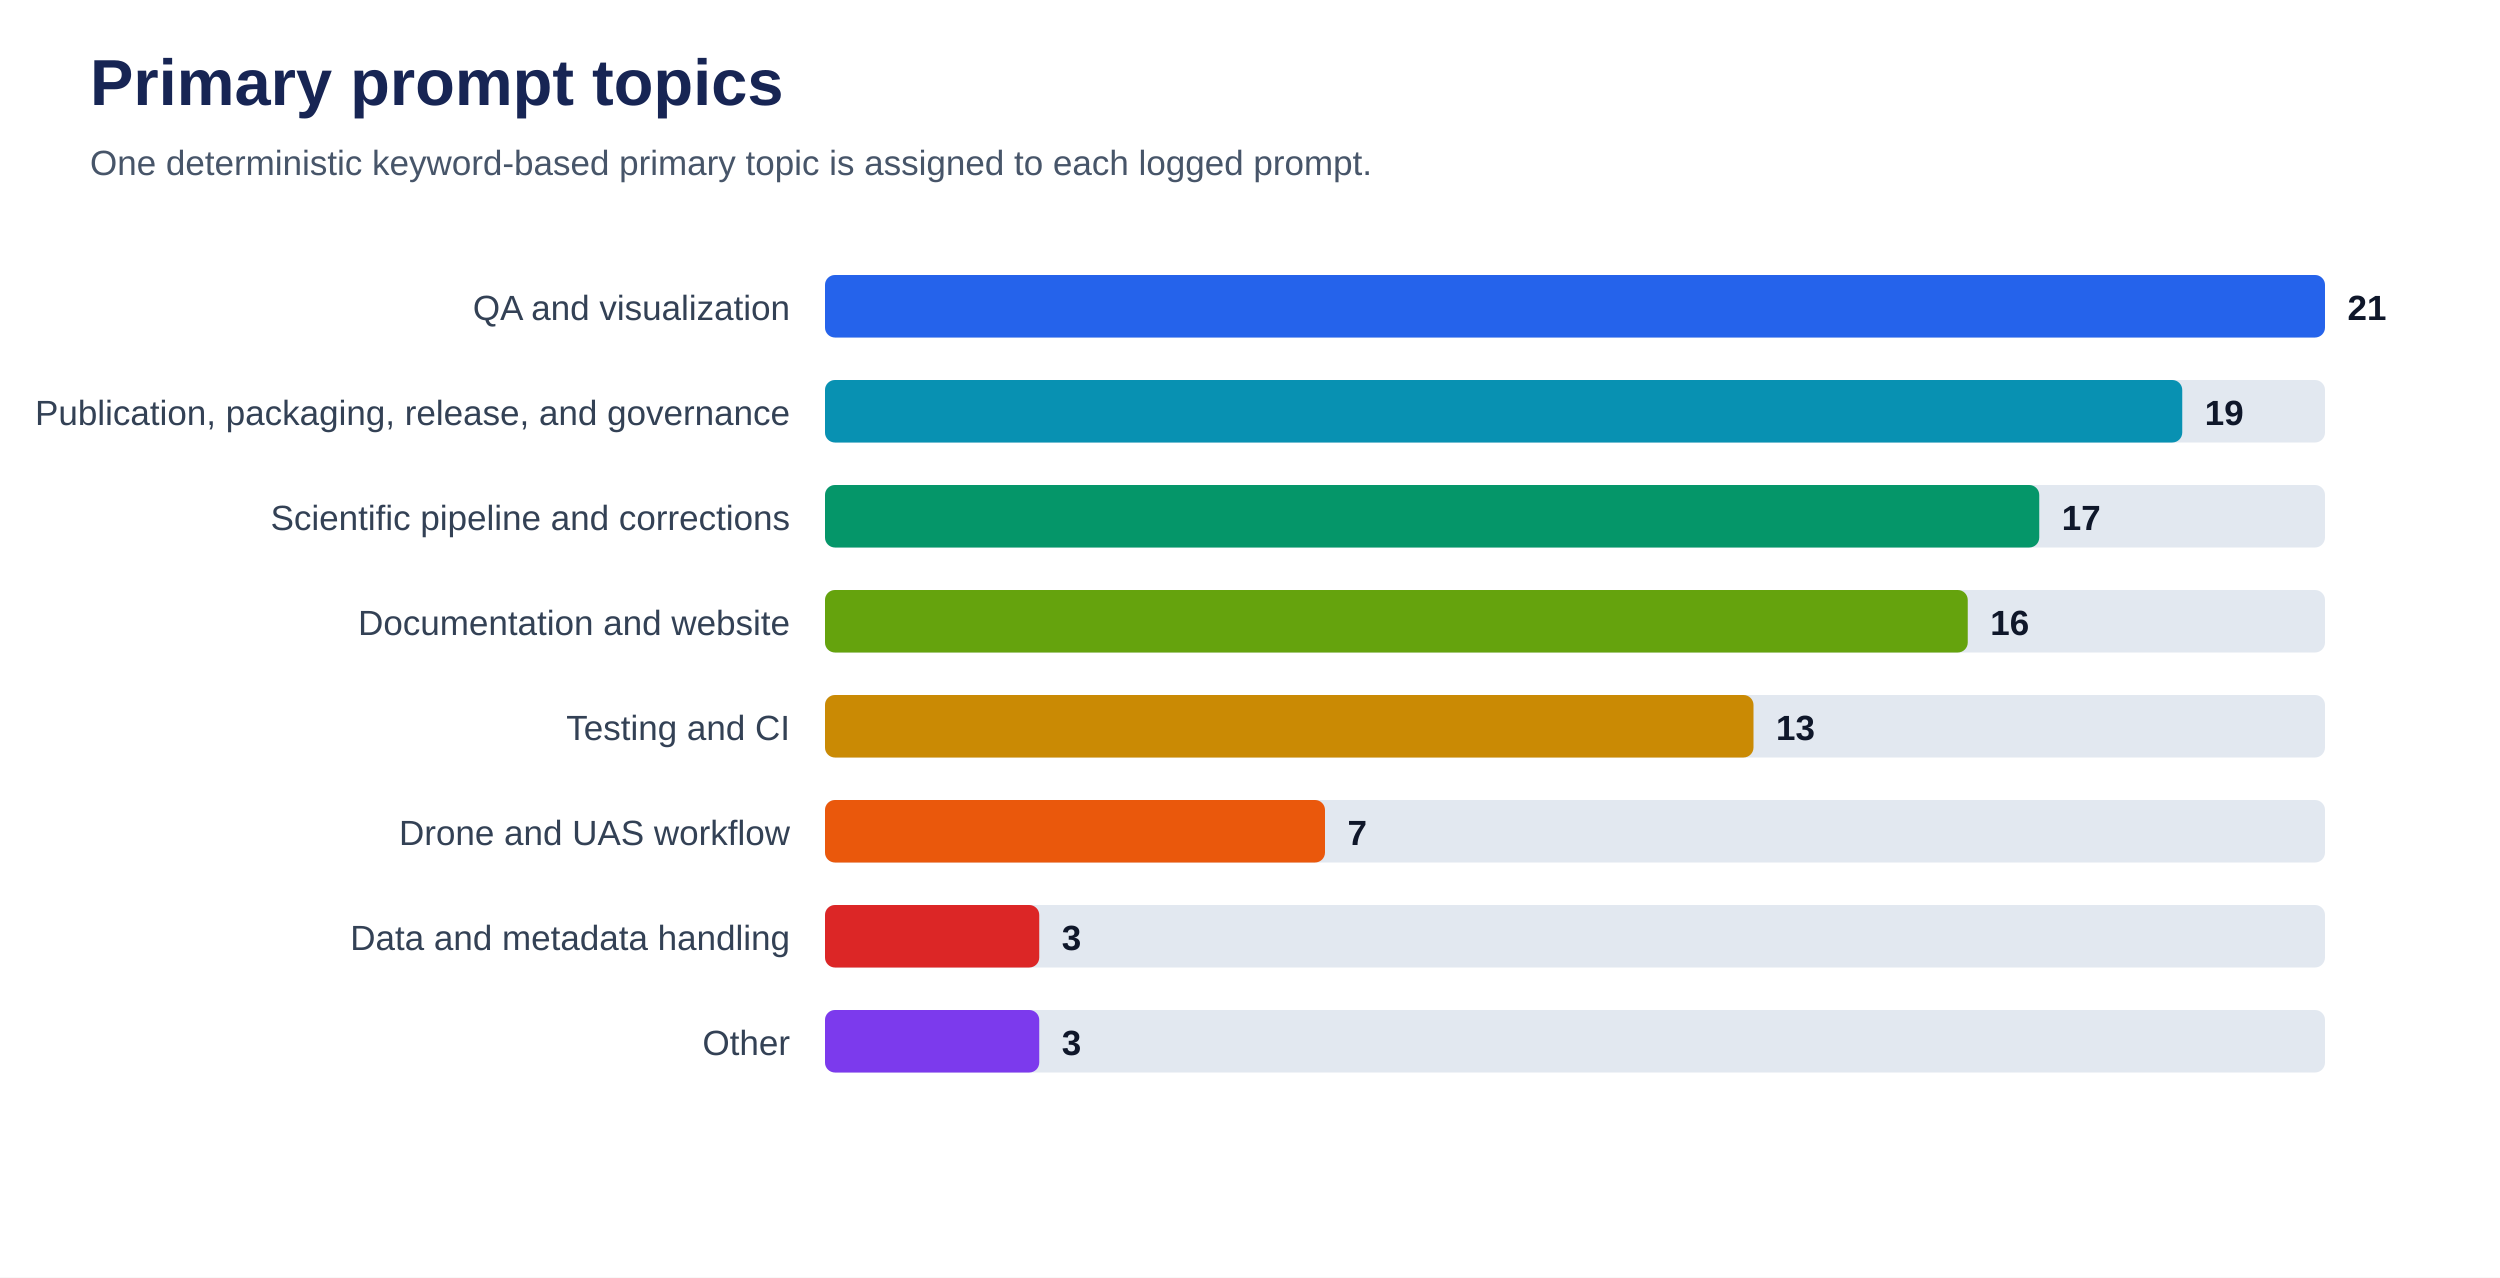
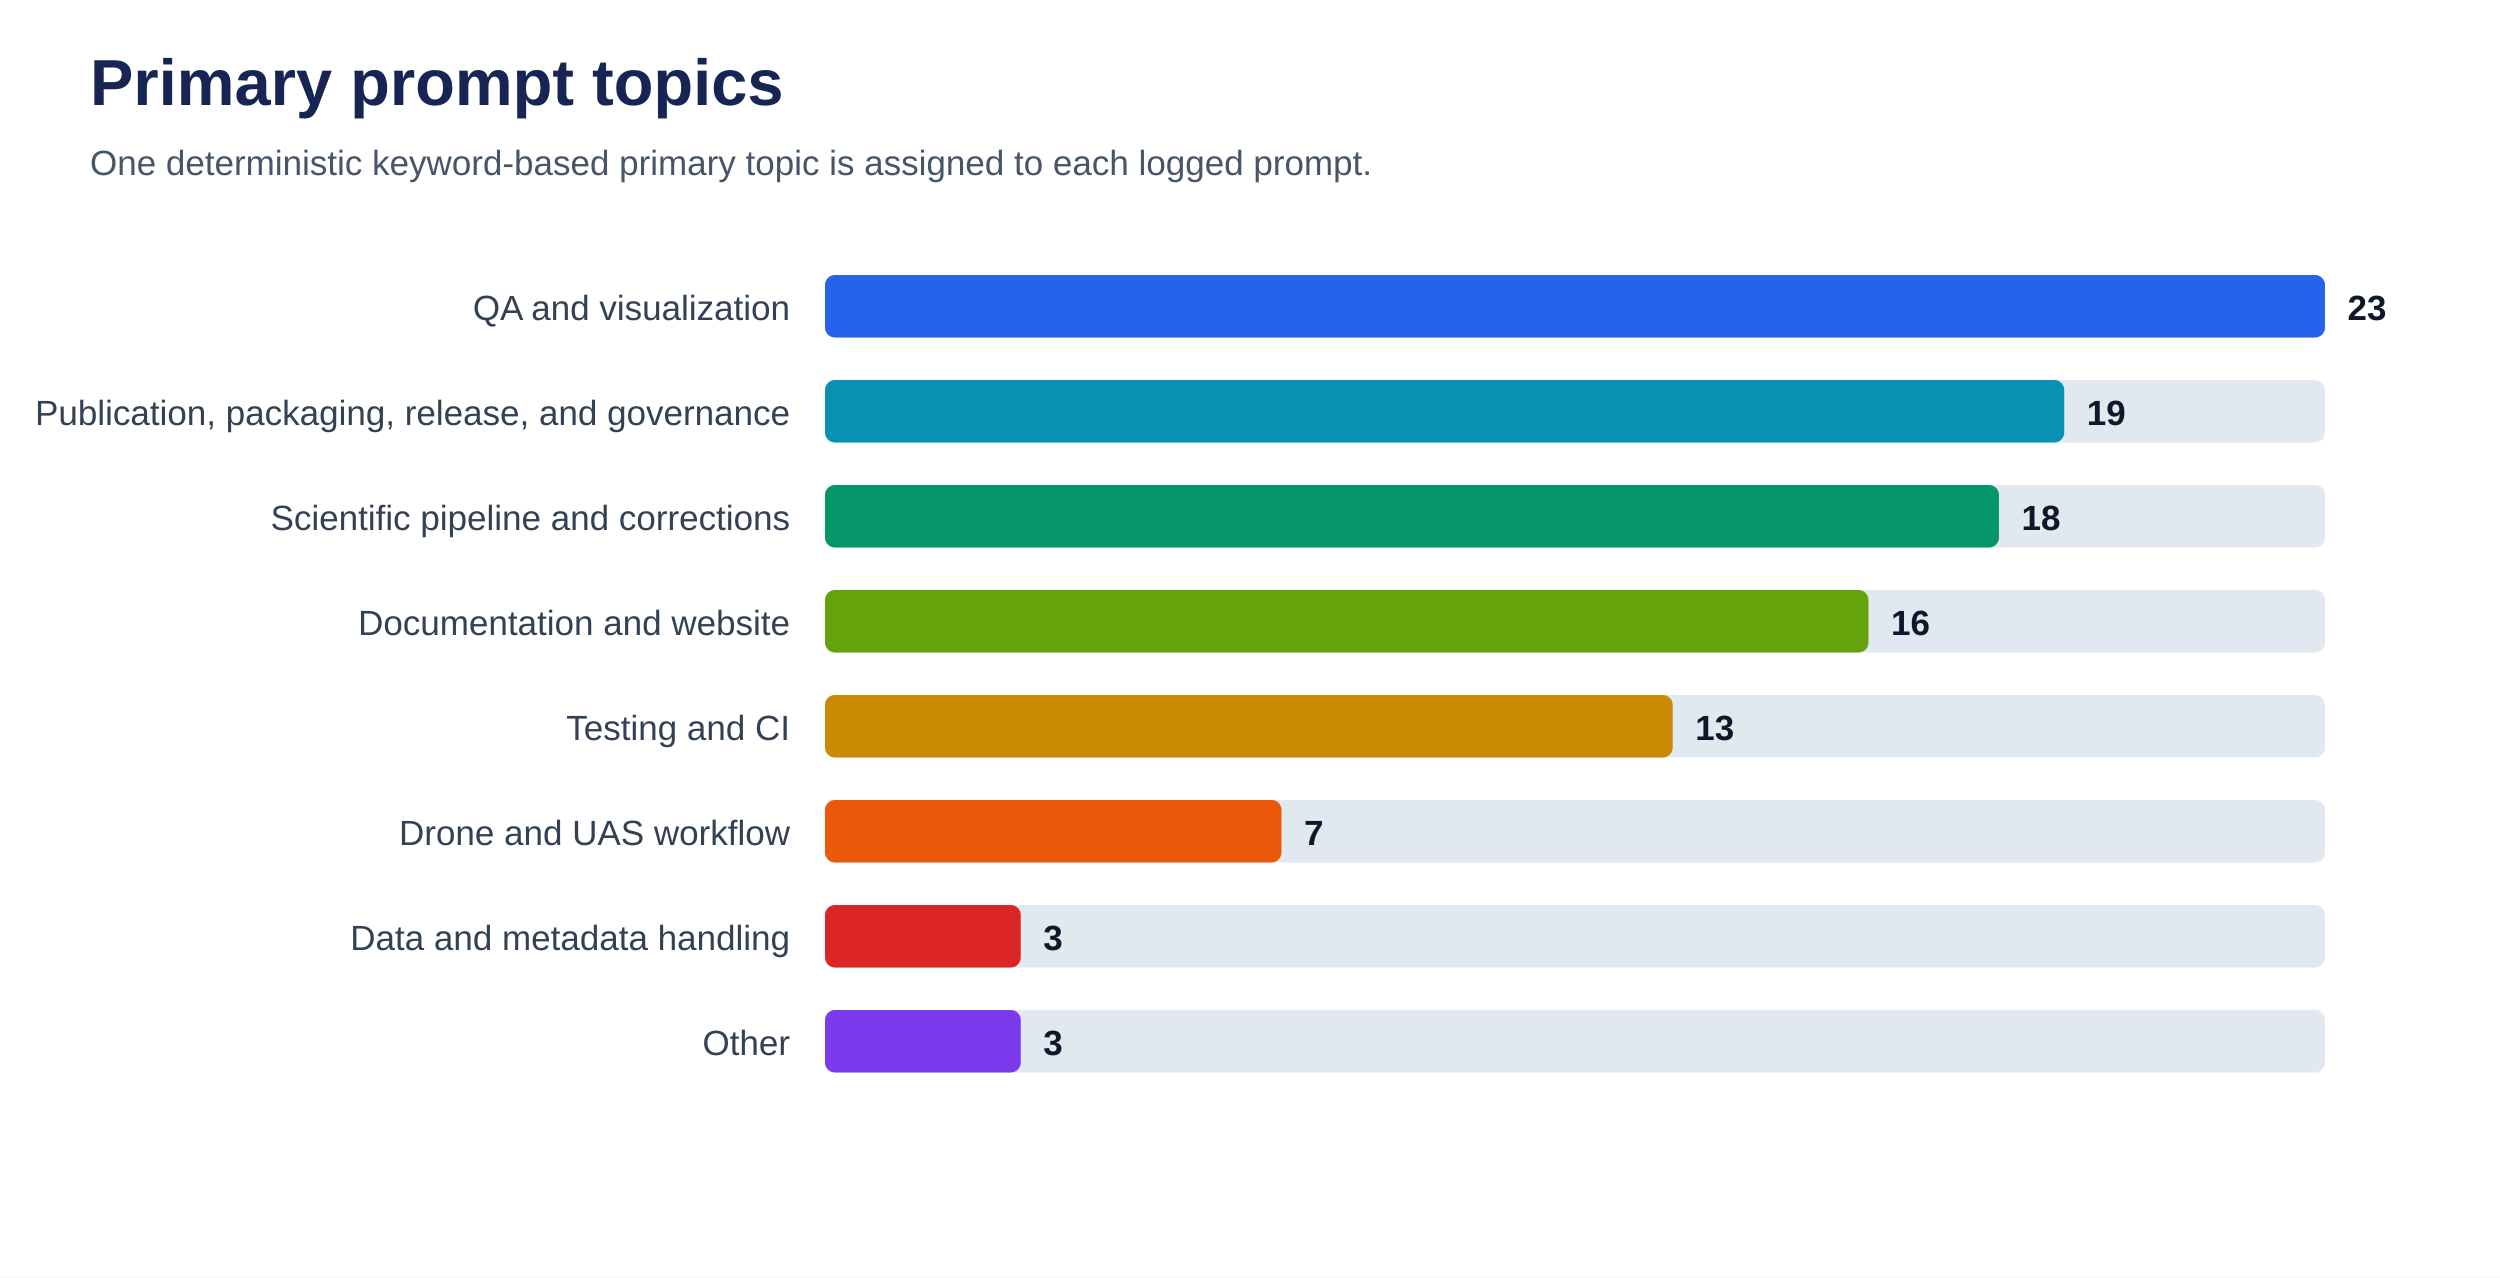
<svg xmlns="http://www.w3.org/2000/svg" viewBox="0 0 1000 511" role="img" aria-labelledby="title desc">
  <rect width="100%" height="100%" fill="#ffffff" />
  <text x="36" y="42" font-family="Arial, sans-serif" font-size="26" font-weight="700" fill="#172554">Primary prompt topics</text>
  <text x="36" y="70" font-family="Arial, sans-serif" font-size="14" fill="#475569">One deterministic keyword-based primary topic is assigned to each logged prompt.</text>
  <text x="316" y="128" text-anchor="end" font-family="Arial, sans-serif" font-size="14" fill="#334155">QA and visualization</text>
  <rect x="330" y="110" width="600" height="25" rx="4" fill="#e2e8f0" />
  <rect x="330" y="110" width="600.0" height="25" rx="4" fill="#2563eb" />
-   <text x="939.0" y="128" font-family="Arial, sans-serif" font-size="14" font-weight="700" fill="#0f172a">21</text>
+   <text x="939.0" y="128" font-family="Arial, sans-serif" font-size="14" font-weight="700" fill="#0f172a">23</text>
  <text x="316" y="170" text-anchor="end" font-family="Arial, sans-serif" font-size="14" fill="#334155">Publication, packaging, release, and governance</text>
  <rect x="330" y="152" width="600" height="25" rx="4" fill="#e2e8f0" />
-   <rect x="330" y="152" width="542.9" height="25" rx="4" fill="#0891b2" />
-   <text x="881.9" y="170" font-family="Arial, sans-serif" font-size="14" font-weight="700" fill="#0f172a">19</text>
+   <rect x="330" y="152" width="495.7" height="25" rx="4" fill="#0891b2" />
+   <text x="834.7" y="170" font-family="Arial, sans-serif" font-size="14" font-weight="700" fill="#0f172a">19</text>
  <text x="316" y="212" text-anchor="end" font-family="Arial, sans-serif" font-size="14" fill="#334155">Scientific pipeline and corrections</text>
  <rect x="330" y="194" width="600" height="25" rx="4" fill="#e2e8f0" />
-   <rect x="330" y="194" width="485.7" height="25" rx="4" fill="#059669" />
-   <text x="824.7" y="212" font-family="Arial, sans-serif" font-size="14" font-weight="700" fill="#0f172a">17</text>
+   <rect x="330" y="194" width="469.6" height="25" rx="4" fill="#059669" />
+   <text x="808.6" y="212" font-family="Arial, sans-serif" font-size="14" font-weight="700" fill="#0f172a">18</text>
  <text x="316" y="254" text-anchor="end" font-family="Arial, sans-serif" font-size="14" fill="#334155">Documentation and website</text>
  <rect x="330" y="236" width="600" height="25" rx="4" fill="#e2e8f0" />
-   <rect x="330" y="236" width="457.1" height="25" rx="4" fill="#65a30d" />
-   <text x="796.1" y="254" font-family="Arial, sans-serif" font-size="14" font-weight="700" fill="#0f172a">16</text>
+   <rect x="330" y="236" width="417.4" height="25" rx="4" fill="#65a30d" />
+   <text x="756.4" y="254" font-family="Arial, sans-serif" font-size="14" font-weight="700" fill="#0f172a">16</text>
  <text x="316" y="296" text-anchor="end" font-family="Arial, sans-serif" font-size="14" fill="#334155">Testing and CI</text>
  <rect x="330" y="278" width="600" height="25" rx="4" fill="#e2e8f0" />
-   <rect x="330" y="278" width="371.4" height="25" rx="4" fill="#ca8a04" />
-   <text x="710.4" y="296" font-family="Arial, sans-serif" font-size="14" font-weight="700" fill="#0f172a">13</text>
+   <rect x="330" y="278" width="339.1" height="25" rx="4" fill="#ca8a04" />
+   <text x="678.1" y="296" font-family="Arial, sans-serif" font-size="14" font-weight="700" fill="#0f172a">13</text>
  <text x="316" y="338" text-anchor="end" font-family="Arial, sans-serif" font-size="14" fill="#334155">Drone and UAS workflow</text>
  <rect x="330" y="320" width="600" height="25" rx="4" fill="#e2e8f0" />
-   <rect x="330" y="320" width="200.0" height="25" rx="4" fill="#ea580c" />
-   <text x="539.0" y="338" font-family="Arial, sans-serif" font-size="14" font-weight="700" fill="#0f172a">7</text>
+   <rect x="330" y="320" width="182.6" height="25" rx="4" fill="#ea580c" />
+   <text x="521.6" y="338" font-family="Arial, sans-serif" font-size="14" font-weight="700" fill="#0f172a">7</text>
  <text x="316" y="380" text-anchor="end" font-family="Arial, sans-serif" font-size="14" fill="#334155">Data and metadata handling</text>
  <rect x="330" y="362" width="600" height="25" rx="4" fill="#e2e8f0" />
-   <rect x="330" y="362" width="85.7" height="25" rx="4" fill="#dc2626" />
-   <text x="424.7" y="380" font-family="Arial, sans-serif" font-size="14" font-weight="700" fill="#0f172a">3</text>
+   <rect x="330" y="362" width="78.3" height="25" rx="4" fill="#dc2626" />
+   <text x="417.3" y="380" font-family="Arial, sans-serif" font-size="14" font-weight="700" fill="#0f172a">3</text>
  <text x="316" y="422" text-anchor="end" font-family="Arial, sans-serif" font-size="14" fill="#334155">Other</text>
  <rect x="330" y="404" width="600" height="25" rx="4" fill="#e2e8f0" />
-   <rect x="330" y="404" width="85.7" height="25" rx="4" fill="#7c3aed" />
-   <text x="424.7" y="422" font-family="Arial, sans-serif" font-size="14" font-weight="700" fill="#0f172a">3</text>
+   <rect x="330" y="404" width="78.3" height="25" rx="4" fill="#7c3aed" />
+   <text x="417.3" y="422" font-family="Arial, sans-serif" font-size="14" font-weight="700" fill="#0f172a">3</text>
</svg>
